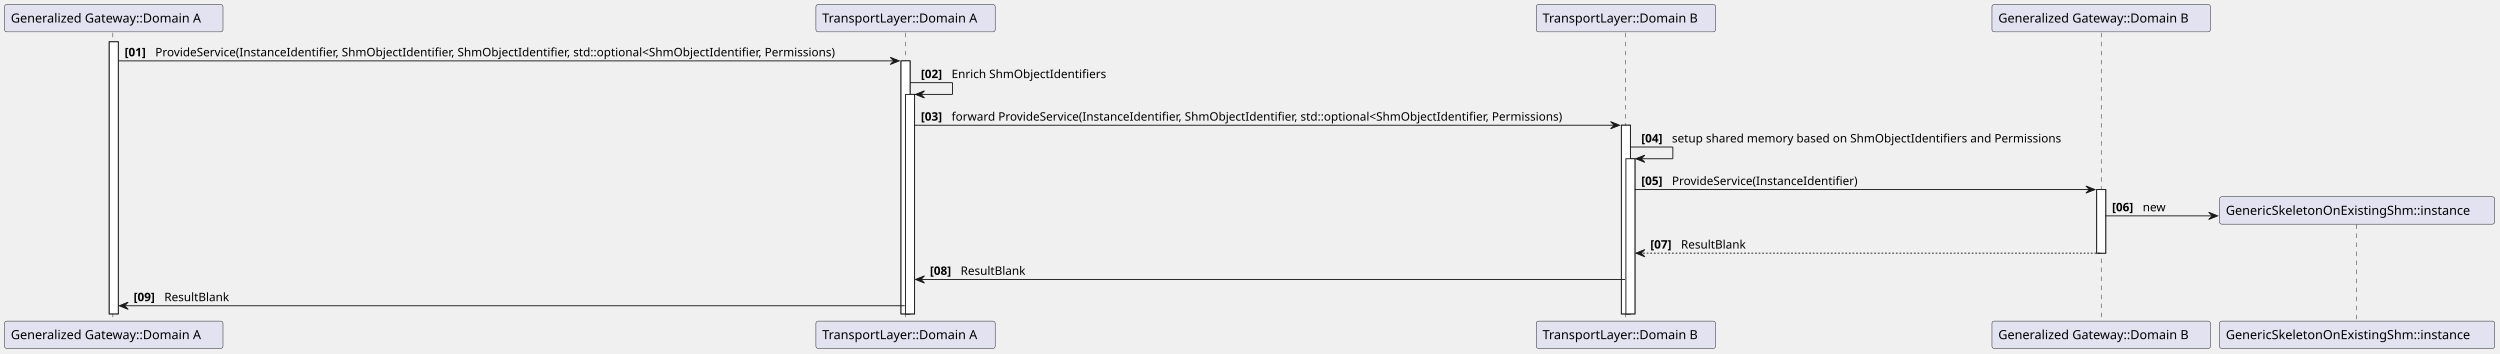
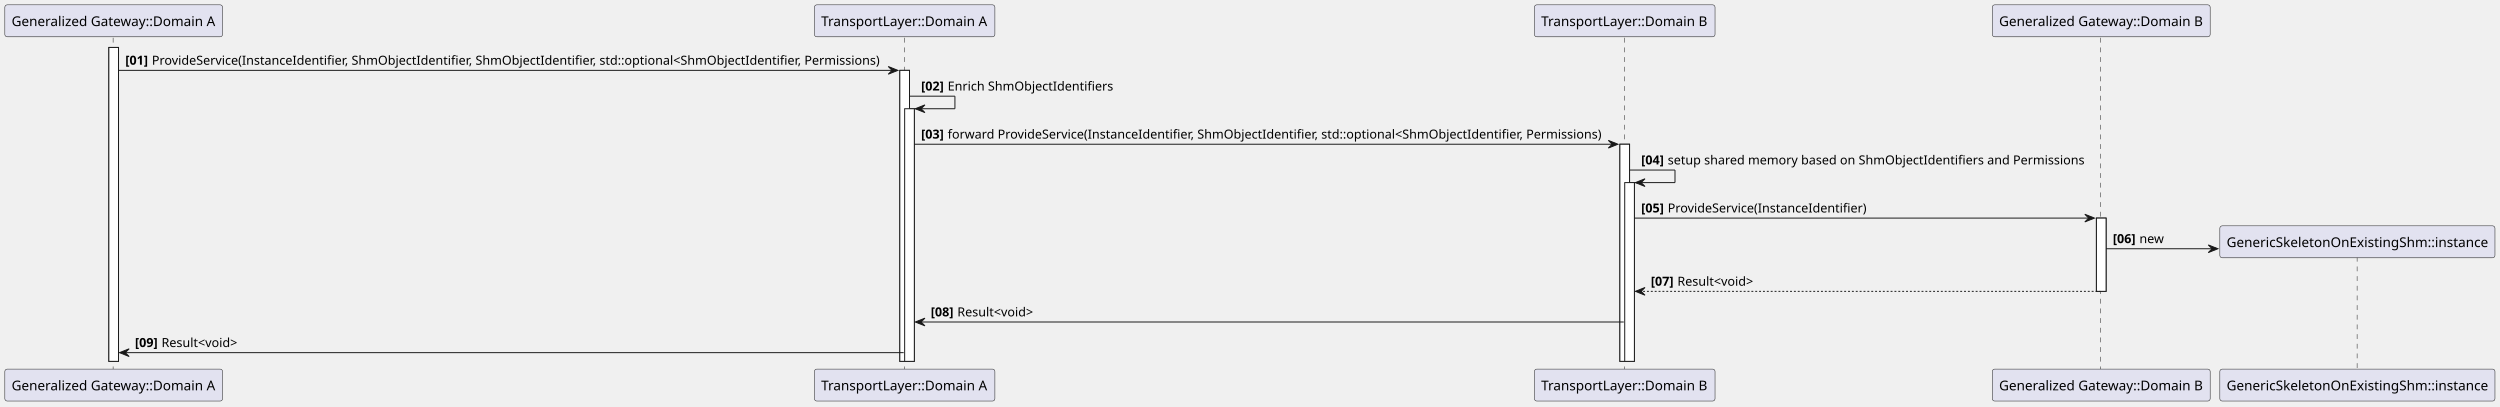
- <svg xmlns="http://www.w3.org/2000/svg" contentStyleType="text/css" data-diagram-type="SEQUENCE" height="391px" preserveAspectRatio="none" style="width:2769px;height:391px;background:#FFFFFF;" version="1.1" viewBox="0 0 2769 391" width="2769px" zoomAndPan="magnify">
+ <svg xmlns="http://www.w3.org/2000/svg" contentStyleType="text/css" data-diagram-type="SEQUENCE" height="420px" preserveAspectRatio="none" style="width:2586px;height:420px;background:#FFFFFF;" version="1.1" viewBox="0 0 2586 420" width="2586px" zoomAndPan="magnify">
  <defs />
  <g>
    <g>
-       <rect fill="#FFFFFF" height="301.359" style="stroke:#181818;stroke-width:1;" width="10" x="120.996" y="46.297" />
+       <rect fill="#FFFFFF" height="324.716" style="stroke:#181818;stroke-width:1;" width="10" x="112.602" y="49.068" />
    </g>
    <g>
-       <rect fill="#FFFFFF" height="280.227" style="stroke:#181818;stroke-width:1;" width="10" x="997.981" y="67.43" />
+       <rect fill="#FFFFFF" height="301.01" style="stroke:#181818;stroke-width:1;" width="10" x="930.776" y="72.774" />
    </g>
    <g>
-       <rect fill="#FFFFFF" height="243.094" style="stroke:#181818;stroke-width:1;" width="10" x="1002.981" y="104.562" />
+       <rect fill="#FFFFFF" height="261.304" style="stroke:#181818;stroke-width:1;" width="10" x="935.776" y="112.48" />
    </g>
    <g>
-       <rect fill="#FFFFFF" height="208.961" style="stroke:#181818;stroke-width:1;" width="10" x="1795.846" y="138.695" />
+       <rect fill="#FFFFFF" height="224.598" style="stroke:#181818;stroke-width:1;" width="10" x="1675.612" y="149.186" />
    </g>
    <g>
-       <rect fill="#FFFFFF" height="171.828" style="stroke:#181818;stroke-width:1;" width="10" x="1800.846" y="175.828" />
+       <rect fill="#FFFFFF" height="184.892" style="stroke:#181818;stroke-width:1;" width="10" x="1680.612" y="188.892" />
    </g>
    <g>
-       <rect fill="#FFFFFF" height="70.43" style="stroke:#181818;stroke-width:1;" width="10" x="2322.298" y="209.961" />
+       <rect fill="#FFFFFF" height="75.774" style="stroke:#181818;stroke-width:1;" width="10" x="2168.522" y="225.598" />
    </g>
    <g>
-       <rect fill="#000000" fill-opacity="0" height="320.359" width="8" x="121.996" y="36.297" />
-       <line style="stroke:#181818;stroke-width:0.5;stroke-dasharray:5,5;" x1="125" x2="125" y1="36.297" y2="356.656" />
+       <rect fill="#000000" fill-opacity="0" height="343.716" width="8" x="113.602" y="39.068" />
+       <line style="stroke:#181818;stroke-width:0.5;stroke-dasharray:5,5;" x1="117" x2="117" y1="39.068" y2="382.784" />
    </g>
    <g>
-       <rect fill="#000000" fill-opacity="0" height="320.359" width="8" x="998.981" y="36.297" />
-       <line style="stroke:#181818;stroke-width:0.5;stroke-dasharray:5,5;" x1="1002.695" x2="1002.695" y1="36.297" y2="356.656" />
+       <rect fill="#000000" fill-opacity="0" height="343.716" width="8" x="931.776" y="39.068" />
+       <line style="stroke:#181818;stroke-width:0.5;stroke-dasharray:5,5;" x1="935.431" x2="935.431" y1="39.068" y2="382.784" />
    </g>
    <g>
-       <rect fill="#000000" fill-opacity="0" height="320.359" width="8" x="1796.846" y="36.297" />
-       <line style="stroke:#181818;stroke-width:0.5;stroke-dasharray:5,5;" x1="1800.547" x2="1800.547" y1="36.297" y2="356.656" />
+       <rect fill="#000000" fill-opacity="0" height="343.716" width="8" x="1676.612" y="39.068" />
+       <line style="stroke:#181818;stroke-width:0.5;stroke-dasharray:5,5;" x1="1680.191" x2="1680.191" y1="39.068" y2="382.784" />
    </g>
    <g>
-       <rect fill="#000000" fill-opacity="0" height="320.359" width="8" x="2323.298" y="36.297" />
-       <line style="stroke:#181818;stroke-width:0.5;stroke-dasharray:5,5;" x1="2327.288" x2="2327.288" y1="36.297" y2="356.656" />
+       <rect fill="#000000" fill-opacity="0" height="343.716" width="8" x="2169.522" y="39.068" />
+       <line style="stroke:#181818;stroke-width:0.5;stroke-dasharray:5,5;" x1="2172.843" x2="2172.843" y1="39.068" y2="382.784" />
    </g>
    <g>
-       <rect fill="#000000" fill-opacity="0" height="108.047" width="8" x="2606.715" y="248.609" />
-       <line style="stroke:#181818;stroke-width:0.5;stroke-dasharray:5,5;" x1="2610.308" x2="2610.308" y1="248.609" y2="356.656" />
+       <rect fill="#000000" fill-opacity="0" height="117.152" width="8" x="2434.496" y="265.632" />
+       <line style="stroke:#181818;stroke-width:0.5;stroke-dasharray:5,5;" x1="2438.2" x2="2438.2" y1="265.632" y2="382.784" />
    </g>
    <g class="participant participant-head" data-participant="GATEWAY">
-       <rect fill="#E2E2F0" height="30.297" rx="2.5" ry="2.5" style="stroke:#181818;stroke-width:0.5;" width="241.992" x="5" y="5" />
-       <text fill="#000000" font-family="sans-serif" font-size="14" lengthAdjust="spacing" textLength="227.992" x="12" y="24.995">Generalized Gateway::Domain A</text>
+       <rect fill="#E2E2F0" height="33.068" rx="2.5" ry="2.5" style="stroke:#181818;stroke-width:0.5;" width="225.203" x="5" y="5" />
+       <text fill="#000000" font-family="sans-serif" font-size="14" lengthAdjust="spacing" textLength="211.203" x="12" y="26.966">Generalized Gateway::Domain A</text>
    </g>
    <g class="participant participant-tail" data-participant="GATEWAY">
-       <rect fill="#E2E2F0" height="30.297" rx="2.5" ry="2.5" style="stroke:#181818;stroke-width:0.5;" width="241.992" x="5" y="355.656" />
-       <text fill="#000000" font-family="sans-serif" font-size="14" lengthAdjust="spacing" textLength="227.992" x="12" y="375.651">Generalized Gateway::Domain A</text>
+       <rect fill="#E2E2F0" height="33.068" rx="2.5" ry="2.5" style="stroke:#181818;stroke-width:0.5;" width="225.203" x="5" y="381.784" />
+       <text fill="#000000" font-family="sans-serif" font-size="14" lengthAdjust="spacing" textLength="211.203" x="12" y="403.75">Generalized Gateway::Domain A</text>
    </g>
    <g class="participant participant-head" data-participant="TRANSPORT_LAYER">
-       <rect fill="#E2E2F0" height="30.297" rx="2.5" ry="2.5" style="stroke:#181818;stroke-width:0.5;" width="198.57" x="903.695" y="5" />
-       <text fill="#000000" font-family="sans-serif" font-size="14" lengthAdjust="spacing" textLength="184.57" x="910.695" y="24.995">TransportLayer::Domain A</text>
+       <rect fill="#E2E2F0" height="33.068" rx="2.5" ry="2.5" style="stroke:#181818;stroke-width:0.5;" width="186.689" x="842.431" y="5" />
+       <text fill="#000000" font-family="sans-serif" font-size="14" lengthAdjust="spacing" textLength="172.689" x="849.431" y="26.966">TransportLayer::Domain A</text>
    </g>
    <g class="participant participant-tail" data-participant="TRANSPORT_LAYER">
-       <rect fill="#E2E2F0" height="30.297" rx="2.5" ry="2.5" style="stroke:#181818;stroke-width:0.5;" width="198.57" x="903.695" y="355.656" />
-       <text fill="#000000" font-family="sans-serif" font-size="14" lengthAdjust="spacing" textLength="184.57" x="910.695" y="375.651">TransportLayer::Domain A</text>
+       <rect fill="#E2E2F0" height="33.068" rx="2.5" ry="2.5" style="stroke:#181818;stroke-width:0.5;" width="186.689" x="842.431" y="381.784" />
+       <text fill="#000000" font-family="sans-serif" font-size="14" lengthAdjust="spacing" textLength="172.689" x="849.431" y="403.75">TransportLayer::Domain A</text>
    </g>
    <g class="participant participant-head" data-participant="TRANSPORT_LAYER_OTHER">
-       <rect fill="#E2E2F0" height="30.297" rx="2.5" ry="2.5" style="stroke:#181818;stroke-width:0.5;" width="198.598" x="1701.547" y="5" />
-       <text fill="#000000" font-family="sans-serif" font-size="14" lengthAdjust="spacing" textLength="184.598" x="1708.547" y="24.995">TransportLayer::Domain B</text>
+       <rect fill="#E2E2F0" height="33.068" rx="2.5" ry="2.5" style="stroke:#181818;stroke-width:0.5;" width="186.843" x="1587.191" y="5" />
+       <text fill="#000000" font-family="sans-serif" font-size="14" lengthAdjust="spacing" textLength="172.843" x="1594.191" y="26.966">TransportLayer::Domain B</text>
    </g>
    <g class="participant participant-tail" data-participant="TRANSPORT_LAYER_OTHER">
-       <rect fill="#E2E2F0" height="30.297" rx="2.5" ry="2.5" style="stroke:#181818;stroke-width:0.5;" width="198.598" x="1701.547" y="355.656" />
-       <text fill="#000000" font-family="sans-serif" font-size="14" lengthAdjust="spacing" textLength="184.598" x="1708.547" y="375.651">TransportLayer::Domain B</text>
+       <rect fill="#E2E2F0" height="33.068" rx="2.5" ry="2.5" style="stroke:#181818;stroke-width:0.5;" width="186.843" x="1587.191" y="381.784" />
+       <text fill="#000000" font-family="sans-serif" font-size="14" lengthAdjust="spacing" textLength="172.843" x="1594.191" y="403.75">TransportLayer::Domain B</text>
    </g>
    <g class="participant participant-head" data-participant="GATEWAY_OTHER">
-       <rect fill="#E2E2F0" height="30.297" rx="2.5" ry="2.5" style="stroke:#181818;stroke-width:0.5;" width="242.019" x="2206.288" y="5" />
-       <text fill="#000000" font-family="sans-serif" font-size="14" lengthAdjust="spacing" textLength="228.019" x="2213.288" y="24.995">Generalized Gateway::Domain B</text>
+       <rect fill="#E2E2F0" height="33.068" rx="2.5" ry="2.5" style="stroke:#181818;stroke-width:0.5;" width="225.357" x="2060.843" y="5" />
+       <text fill="#000000" font-family="sans-serif" font-size="14" lengthAdjust="spacing" textLength="211.357" x="2067.843" y="26.966">Generalized Gateway::Domain B</text>
    </g>
    <g class="participant participant-tail" data-participant="GATEWAY_OTHER">
-       <rect fill="#E2E2F0" height="30.297" rx="2.5" ry="2.5" style="stroke:#181818;stroke-width:0.5;" width="242.019" x="2206.288" y="355.656" />
-       <text fill="#000000" font-family="sans-serif" font-size="14" lengthAdjust="spacing" textLength="228.019" x="2213.288" y="375.651">Generalized Gateway::Domain B</text>
+       <rect fill="#E2E2F0" height="33.068" rx="2.5" ry="2.5" style="stroke:#181818;stroke-width:0.5;" width="225.357" x="2060.843" y="381.784" />
+       <text fill="#000000" font-family="sans-serif" font-size="14" lengthAdjust="spacing" textLength="211.357" x="2067.843" y="403.75">Generalized Gateway::Domain B</text>
    </g>
    <g class="participant participant-tail" data-participant="SKELETON_INSTANCE">
-       <rect fill="#E2E2F0" height="30.297" rx="2.5" ry="2.5" style="stroke:#181818;stroke-width:0.5;" width="304.815" x="2458.308" y="355.656" />
-       <text fill="#000000" font-family="sans-serif" font-size="14" lengthAdjust="spacing" textLength="290.815" x="2465.308" y="375.651">GenericSkeletonOnExistingShm::instance</text>
+       <rect fill="#E2E2F0" height="33.068" rx="2.5" ry="2.5" style="stroke:#181818;stroke-width:0.5;" width="284.591" x="2296.2" y="381.784" />
+       <text fill="#000000" font-family="sans-serif" font-size="14" lengthAdjust="spacing" textLength="270.591" x="2303.2" y="403.75">GenericSkeletonOnExistingShm::instance</text>
    </g>
    <g>
-       <rect fill="#FFFFFF" height="301.359" style="stroke:#181818;stroke-width:1;" width="10" x="120.996" y="46.297" />
+       <rect fill="#FFFFFF" height="324.716" style="stroke:#181818;stroke-width:1;" width="10" x="112.602" y="49.068" />
    </g>
    <g>
-       <rect fill="#FFFFFF" height="280.227" style="stroke:#181818;stroke-width:1;" width="10" x="997.981" y="67.43" />
+       <rect fill="#FFFFFF" height="301.01" style="stroke:#181818;stroke-width:1;" width="10" x="930.776" y="72.774" />
    </g>
    <g>
-       <rect fill="#FFFFFF" height="243.094" style="stroke:#181818;stroke-width:1;" width="10" x="1002.981" y="104.562" />
+       <rect fill="#FFFFFF" height="261.304" style="stroke:#181818;stroke-width:1;" width="10" x="935.776" y="112.48" />
    </g>
    <g>
-       <rect fill="#FFFFFF" height="208.961" style="stroke:#181818;stroke-width:1;" width="10" x="1795.846" y="138.695" />
+       <rect fill="#FFFFFF" height="224.598" style="stroke:#181818;stroke-width:1;" width="10" x="1675.612" y="149.186" />
    </g>
    <g>
-       <rect fill="#FFFFFF" height="171.828" style="stroke:#181818;stroke-width:1;" width="10" x="1800.846" y="175.828" />
+       <rect fill="#FFFFFF" height="184.892" style="stroke:#181818;stroke-width:1;" width="10" x="1680.612" y="188.892" />
    </g>
    <g>
-       <rect fill="#FFFFFF" height="70.43" style="stroke:#181818;stroke-width:1;" width="10" x="2322.298" y="209.961" />
+       <rect fill="#FFFFFF" height="75.774" style="stroke:#181818;stroke-width:1;" width="10" x="2168.522" y="225.598" />
    </g>
    <g class="message" data-participant-1="GATEWAY" data-participant-2="TRANSPORT_LAYER">
-       <polygon fill="#181818" points="985.981,63.43,995.981,67.43,985.981,71.43,989.981,67.43" style="stroke:#181818;stroke-width:1;" />
-       <line style="stroke:#181818;stroke-width:1;" x1="130.996" x2="991.981" y1="67.43" y2="67.43" />
-       <text fill="#000000" font-family="sans-serif" font-size="13" font-weight="bold" lengthAdjust="spacing" textLength="29.974" x="137.996" y="62.364">[01]</text>
-       <text fill="#000000" font-family="sans-serif" font-size="13" lengthAdjust="spacing" textLength="814.011" x="171.97" y="62.364">ProvideService(InstanceIdentifier, ShmObjectIdentifier, ShmObjectIdentifier, std::optional&lt;ShmObjectIdentifier, Permissions)</text>
+       <polygon fill="#181818" points="918.776,68.774,928.776,72.774,918.776,76.774,922.776,72.774" style="stroke:#181818;stroke-width:1;" />
+       <line style="stroke:#181818;stroke-width:1;" x1="122.602" x2="924.776" y1="72.774" y2="72.774" />
+       <text fill="#000000" font-family="sans-serif" font-size="13" font-weight="bold" lengthAdjust="spacing" textLength="23.478" x="129.602" y="66.965">[01]</text>
+       <text fill="#000000" font-family="sans-serif" font-size="13" lengthAdjust="spacing" textLength="761.696" x="157.08" y="66.965">ProvideService(InstanceIdentifier, ShmObjectIdentifier, ShmObjectIdentifier, std::optional&lt;ShmObjectIdentifier, Permissions)</text>
    </g>
    <g class="message" data-participant-1="TRANSPORT_LAYER" data-participant-2="TRANSPORT_LAYER">
-       <line style="stroke:#181818;stroke-width:1;" x1="1007.981" x2="1054.98" y1="91.562" y2="91.562" />
-       <line style="stroke:#181818;stroke-width:1;" x1="1054.98" x2="1054.98" y1="91.562" y2="104.562" />
-       <line style="stroke:#181818;stroke-width:1;" x1="1013.981" x2="1054.98" y1="104.562" y2="104.562" />
-       <polygon fill="#181818" points="1023.981,100.562,1013.981,104.562,1023.981,108.562,1019.981,104.562" style="stroke:#181818;stroke-width:1;" />
-       <text fill="#000000" font-family="sans-serif" font-size="13" font-weight="bold" lengthAdjust="spacing" textLength="29.974" x="1019.981" y="86.497">[02]</text>
-       <text fill="#000000" font-family="sans-serif" font-size="13" lengthAdjust="spacing" textLength="181.759" x="1053.954" y="86.497">Enrich ShmObjectIdentifiers</text>
+       <line style="stroke:#181818;stroke-width:1;" x1="940.776" x2="987.776" y1="99.48" y2="99.48" />
+       <line style="stroke:#181818;stroke-width:1;" x1="987.776" x2="987.776" y1="99.48" y2="112.48" />
+       <line style="stroke:#181818;stroke-width:1;" x1="946.776" x2="987.776" y1="112.48" y2="112.48" />
+       <polygon fill="#181818" points="956.776,108.48,946.776,112.48,956.776,116.48,952.776,112.48" style="stroke:#181818;stroke-width:1;" />
+       <text fill="#000000" font-family="sans-serif" font-size="13" font-weight="bold" lengthAdjust="spacing" textLength="23.478" x="952.776" y="93.671">[02]</text>
+       <text fill="#000000" font-family="sans-serif" font-size="13" lengthAdjust="spacing" textLength="171.301" x="980.254" y="93.671">Enrich ShmObjectIdentifiers</text>
    </g>
    <g class="message" data-participant-1="TRANSPORT_LAYER" data-participant-2="TRANSPORT_LAYER_OTHER">
-       <polygon fill="#181818" points="1783.846,134.695,1793.846,138.695,1783.846,142.695,1787.846,138.695" style="stroke:#181818;stroke-width:1;" />
-       <line style="stroke:#181818;stroke-width:1;" x1="1012.981" x2="1789.846" y1="138.695" y2="138.695" />
-       <text fill="#000000" font-family="sans-serif" font-size="13" font-weight="bold" lengthAdjust="spacing" textLength="29.974" x="1019.981" y="133.629">[03]</text>
-       <text fill="#000000" font-family="sans-serif" font-size="13" lengthAdjust="spacing" textLength="729.892" x="1053.954" y="133.629">forward ProvideService(InstanceIdentifier, ShmObjectIdentifier, std::optional&lt;ShmObjectIdentifier, Permissions)</text>
+       <polygon fill="#181818" points="1663.612,145.186,1673.612,149.186,1663.612,153.186,1667.612,149.186" style="stroke:#181818;stroke-width:1;" />
+       <line style="stroke:#181818;stroke-width:1;" x1="945.776" x2="1669.612" y1="149.186" y2="149.186" />
+       <text fill="#000000" font-family="sans-serif" font-size="13" font-weight="bold" lengthAdjust="spacing" textLength="23.478" x="952.776" y="143.377">[03]</text>
+       <text fill="#000000" font-family="sans-serif" font-size="13" lengthAdjust="spacing" textLength="683.358" x="980.254" y="143.377">forward ProvideService(InstanceIdentifier, ShmObjectIdentifier, std::optional&lt;ShmObjectIdentifier, Permissions)</text>
    </g>
    <g class="message" data-participant-1="TRANSPORT_LAYER_OTHER" data-participant-2="TRANSPORT_LAYER_OTHER">
-       <line style="stroke:#181818;stroke-width:1;" x1="1805.846" x2="1852.846" y1="162.828" y2="162.828" />
-       <line style="stroke:#181818;stroke-width:1;" x1="1852.846" x2="1852.846" y1="162.828" y2="175.828" />
-       <line style="stroke:#181818;stroke-width:1;" x1="1811.846" x2="1852.846" y1="175.828" y2="175.828" />
-       <polygon fill="#181818" points="1821.846,171.828,1811.846,175.828,1821.846,179.828,1817.846,175.828" style="stroke:#181818;stroke-width:1;" />
-       <text fill="#000000" font-family="sans-serif" font-size="13" font-weight="bold" lengthAdjust="spacing" textLength="29.974" x="1817.846" y="157.762">[04]</text>
-       <text fill="#000000" font-family="sans-serif" font-size="13" lengthAdjust="spacing" textLength="458.478" x="1851.819" y="157.762">setup shared memory based on ShmObjectIdentifiers and Permissions</text>
+       <line style="stroke:#181818;stroke-width:1;" x1="1685.612" x2="1732.612" y1="175.892" y2="175.892" />
+       <line style="stroke:#181818;stroke-width:1;" x1="1732.612" x2="1732.612" y1="175.892" y2="188.892" />
+       <line style="stroke:#181818;stroke-width:1;" x1="1691.612" x2="1732.612" y1="188.892" y2="188.892" />
+       <polygon fill="#181818" points="1701.612,184.892,1691.612,188.892,1701.612,192.892,1697.612,188.892" style="stroke:#181818;stroke-width:1;" />
+       <text fill="#000000" font-family="sans-serif" font-size="13" font-weight="bold" lengthAdjust="spacing" textLength="23.478" x="1697.612" y="170.083">[04]</text>
+       <text fill="#000000" font-family="sans-serif" font-size="13" lengthAdjust="spacing" textLength="431.431" x="1725.091" y="170.083">setup shared memory based on ShmObjectIdentifiers and Permissions</text>
    </g>
    <g class="message" data-participant-1="TRANSPORT_LAYER_OTHER" data-participant-2="GATEWAY_OTHER">
-       <polygon fill="#181818" points="2310.298,205.961,2320.298,209.961,2310.298,213.961,2314.298,209.961" style="stroke:#181818;stroke-width:1;" />
-       <line style="stroke:#181818;stroke-width:1;" x1="1810.846" x2="2316.298" y1="209.961" y2="209.961" />
-       <text fill="#000000" font-family="sans-serif" font-size="13" font-weight="bold" lengthAdjust="spacing" textLength="29.974" x="1817.846" y="204.895">[05]</text>
-       <text fill="#000000" font-family="sans-serif" font-size="13" lengthAdjust="spacing" textLength="220.74" x="1851.819" y="204.895">ProvideService(InstanceIdentifier)</text>
+       <polygon fill="#181818" points="2156.522,221.598,2166.522,225.598,2156.522,229.598,2160.522,225.598" style="stroke:#181818;stroke-width:1;" />
+       <line style="stroke:#181818;stroke-width:1;" x1="1690.612" x2="2162.522" y1="225.598" y2="225.598" />
+       <text fill="#000000" font-family="sans-serif" font-size="13" font-weight="bold" lengthAdjust="spacing" textLength="23.478" x="1697.612" y="219.789">[05]</text>
+       <text fill="#000000" font-family="sans-serif" font-size="13" lengthAdjust="spacing" textLength="206.154" x="1725.091" y="219.789">ProvideService(InstanceIdentifier)</text>
    </g>
    <g class="message" data-participant-1="GATEWAY_OTHER" data-participant-2="SKELETON_INSTANCE">
-       <polygon fill="#181818" points="2446.308,235.094,2456.308,239.094,2446.308,243.094,2450.308,239.094" style="stroke:#181818;stroke-width:1;" />
-       <line style="stroke:#181818;stroke-width:1;" x1="2332.298" x2="2452.308" y1="239.094" y2="239.094" />
-       <text fill="#000000" font-family="sans-serif" font-size="13" font-weight="bold" lengthAdjust="spacing" textLength="29.974" x="2339.298" y="234.028">[06]</text>
-       <text fill="#000000" font-family="sans-serif" font-size="13" lengthAdjust="spacing" textLength="26.87" x="2373.271" y="234.028">new</text>
+       <polygon fill="#181818" points="2284.2,253.304,2294.2,257.304,2284.2,261.304,2288.2,257.304" style="stroke:#181818;stroke-width:1;" />
+       <line style="stroke:#181818;stroke-width:1;" x1="2178.522" x2="2290.2" y1="257.304" y2="257.304" />
+       <text fill="#000000" font-family="sans-serif" font-size="13" font-weight="bold" lengthAdjust="spacing" textLength="23.478" x="2185.522" y="251.495">[06]</text>
+       <text fill="#000000" font-family="sans-serif" font-size="13" lengthAdjust="spacing" textLength="25.584" x="2213" y="251.495">new</text>
    </g>
-     <rect fill="#E2E2F0" height="30.297" rx="2.5" ry="2.5" style="stroke:#181818;stroke-width:0.5;" width="304.815" x="2458.308" y="217.961" />
-     <text fill="#000000" font-family="sans-serif" font-size="14" lengthAdjust="spacing" textLength="290.815" x="2465.308" y="237.956">GenericSkeletonOnExistingShm::instance</text>
+     <rect fill="#E2E2F0" height="33.068" rx="2.5" ry="2.5" style="stroke:#181818;stroke-width:0.5;" width="284.591" x="2296.2" y="233.598" />
+     <text fill="#000000" font-family="sans-serif" font-size="14" lengthAdjust="spacing" textLength="270.591" x="2303.2" y="255.564">GenericSkeletonOnExistingShm::instance</text>
    <g class="message" data-participant-1="GATEWAY_OTHER" data-participant-2="TRANSPORT_LAYER_OTHER">
-       <polygon fill="#181818" points="1821.846,276.391,1811.846,280.391,1821.846,284.391,1817.846,280.391" style="stroke:#181818;stroke-width:1;" />
-       <line style="stroke:#181818;stroke-width:1;stroke-dasharray:2,2;" x1="1815.846" x2="2326.298" y1="280.391" y2="280.391" />
-       <text fill="#000000" font-family="sans-serif" font-size="13" font-weight="bold" lengthAdjust="spacing" textLength="29.974" x="1827.846" y="275.325">[07]</text>
-       <text fill="#000000" font-family="sans-serif" font-size="13" lengthAdjust="spacing" textLength="77.016" x="1861.819" y="275.325">ResultBlank</text>
+       <polygon fill="#181818" points="1701.612,297.372,1691.612,301.372,1701.612,305.372,1697.612,301.372" style="stroke:#181818;stroke-width:1;" />
+       <line style="stroke:#181818;stroke-width:1;stroke-dasharray:2,2;" x1="1695.612" x2="2172.522" y1="301.372" y2="301.372" />
+       <text fill="#000000" font-family="sans-serif" font-size="13" font-weight="bold" lengthAdjust="spacing" textLength="23.478" x="1707.612" y="295.563">[07]</text>
+       <text fill="#000000" font-family="sans-serif" font-size="13" lengthAdjust="spacing" textLength="78.416" x="1735.091" y="295.563">Result&lt;void&gt;</text>
    </g>
    <g class="message" data-participant-1="TRANSPORT_LAYER_OTHER" data-participant-2="TRANSPORT_LAYER">
-       <polygon fill="#181818" points="1023.981,305.523,1013.981,309.523,1023.981,313.523,1019.981,309.523" style="stroke:#181818;stroke-width:1;" />
-       <line style="stroke:#181818;stroke-width:1;" x1="1017.981" x2="1799.846" y1="309.523" y2="309.523" />
-       <text fill="#000000" font-family="sans-serif" font-size="13" font-weight="bold" lengthAdjust="spacing" textLength="29.974" x="1029.98" y="304.457">[08]</text>
-       <text fill="#000000" font-family="sans-serif" font-size="13" lengthAdjust="spacing" textLength="77.016" x="1063.954" y="304.457">ResultBlank</text>
+       <polygon fill="#181818" points="956.776,329.078,946.776,333.078,956.776,337.078,952.776,333.078" style="stroke:#181818;stroke-width:1;" />
+       <line style="stroke:#181818;stroke-width:1;" x1="950.776" x2="1679.612" y1="333.078" y2="333.078" />
+       <text fill="#000000" font-family="sans-serif" font-size="13" font-weight="bold" lengthAdjust="spacing" textLength="23.478" x="962.776" y="327.269">[08]</text>
+       <text fill="#000000" font-family="sans-serif" font-size="13" lengthAdjust="spacing" textLength="78.416" x="990.254" y="327.269">Result&lt;void&gt;</text>
    </g>
    <g class="message" data-participant-1="TRANSPORT_LAYER" data-participant-2="GATEWAY">
-       <polygon fill="#181818" points="141.996,334.656,131.996,338.656,141.996,342.656,137.996,338.656" style="stroke:#181818;stroke-width:1;" />
-       <line style="stroke:#181818;stroke-width:1;" x1="135.996" x2="1001.981" y1="338.656" y2="338.656" />
-       <text fill="#000000" font-family="sans-serif" font-size="13" font-weight="bold" lengthAdjust="spacing" textLength="29.974" x="147.996" y="333.59">[09]</text>
-       <text fill="#000000" font-family="sans-serif" font-size="13" lengthAdjust="spacing" textLength="77.016" x="181.97" y="333.59">ResultBlank</text>
+       <polygon fill="#181818" points="133.602,360.784,123.602,364.784,133.602,368.784,129.602,364.784" style="stroke:#181818;stroke-width:1;" />
+       <line style="stroke:#181818;stroke-width:1;" x1="127.602" x2="934.776" y1="364.784" y2="364.784" />
+       <text fill="#000000" font-family="sans-serif" font-size="13" font-weight="bold" lengthAdjust="spacing" textLength="23.478" x="139.602" y="358.975">[09]</text>
+       <text fill="#000000" font-family="sans-serif" font-size="13" lengthAdjust="spacing" textLength="78.416" x="167.08" y="358.975">Result&lt;void&gt;</text>
    </g>
  </g>
</svg>
